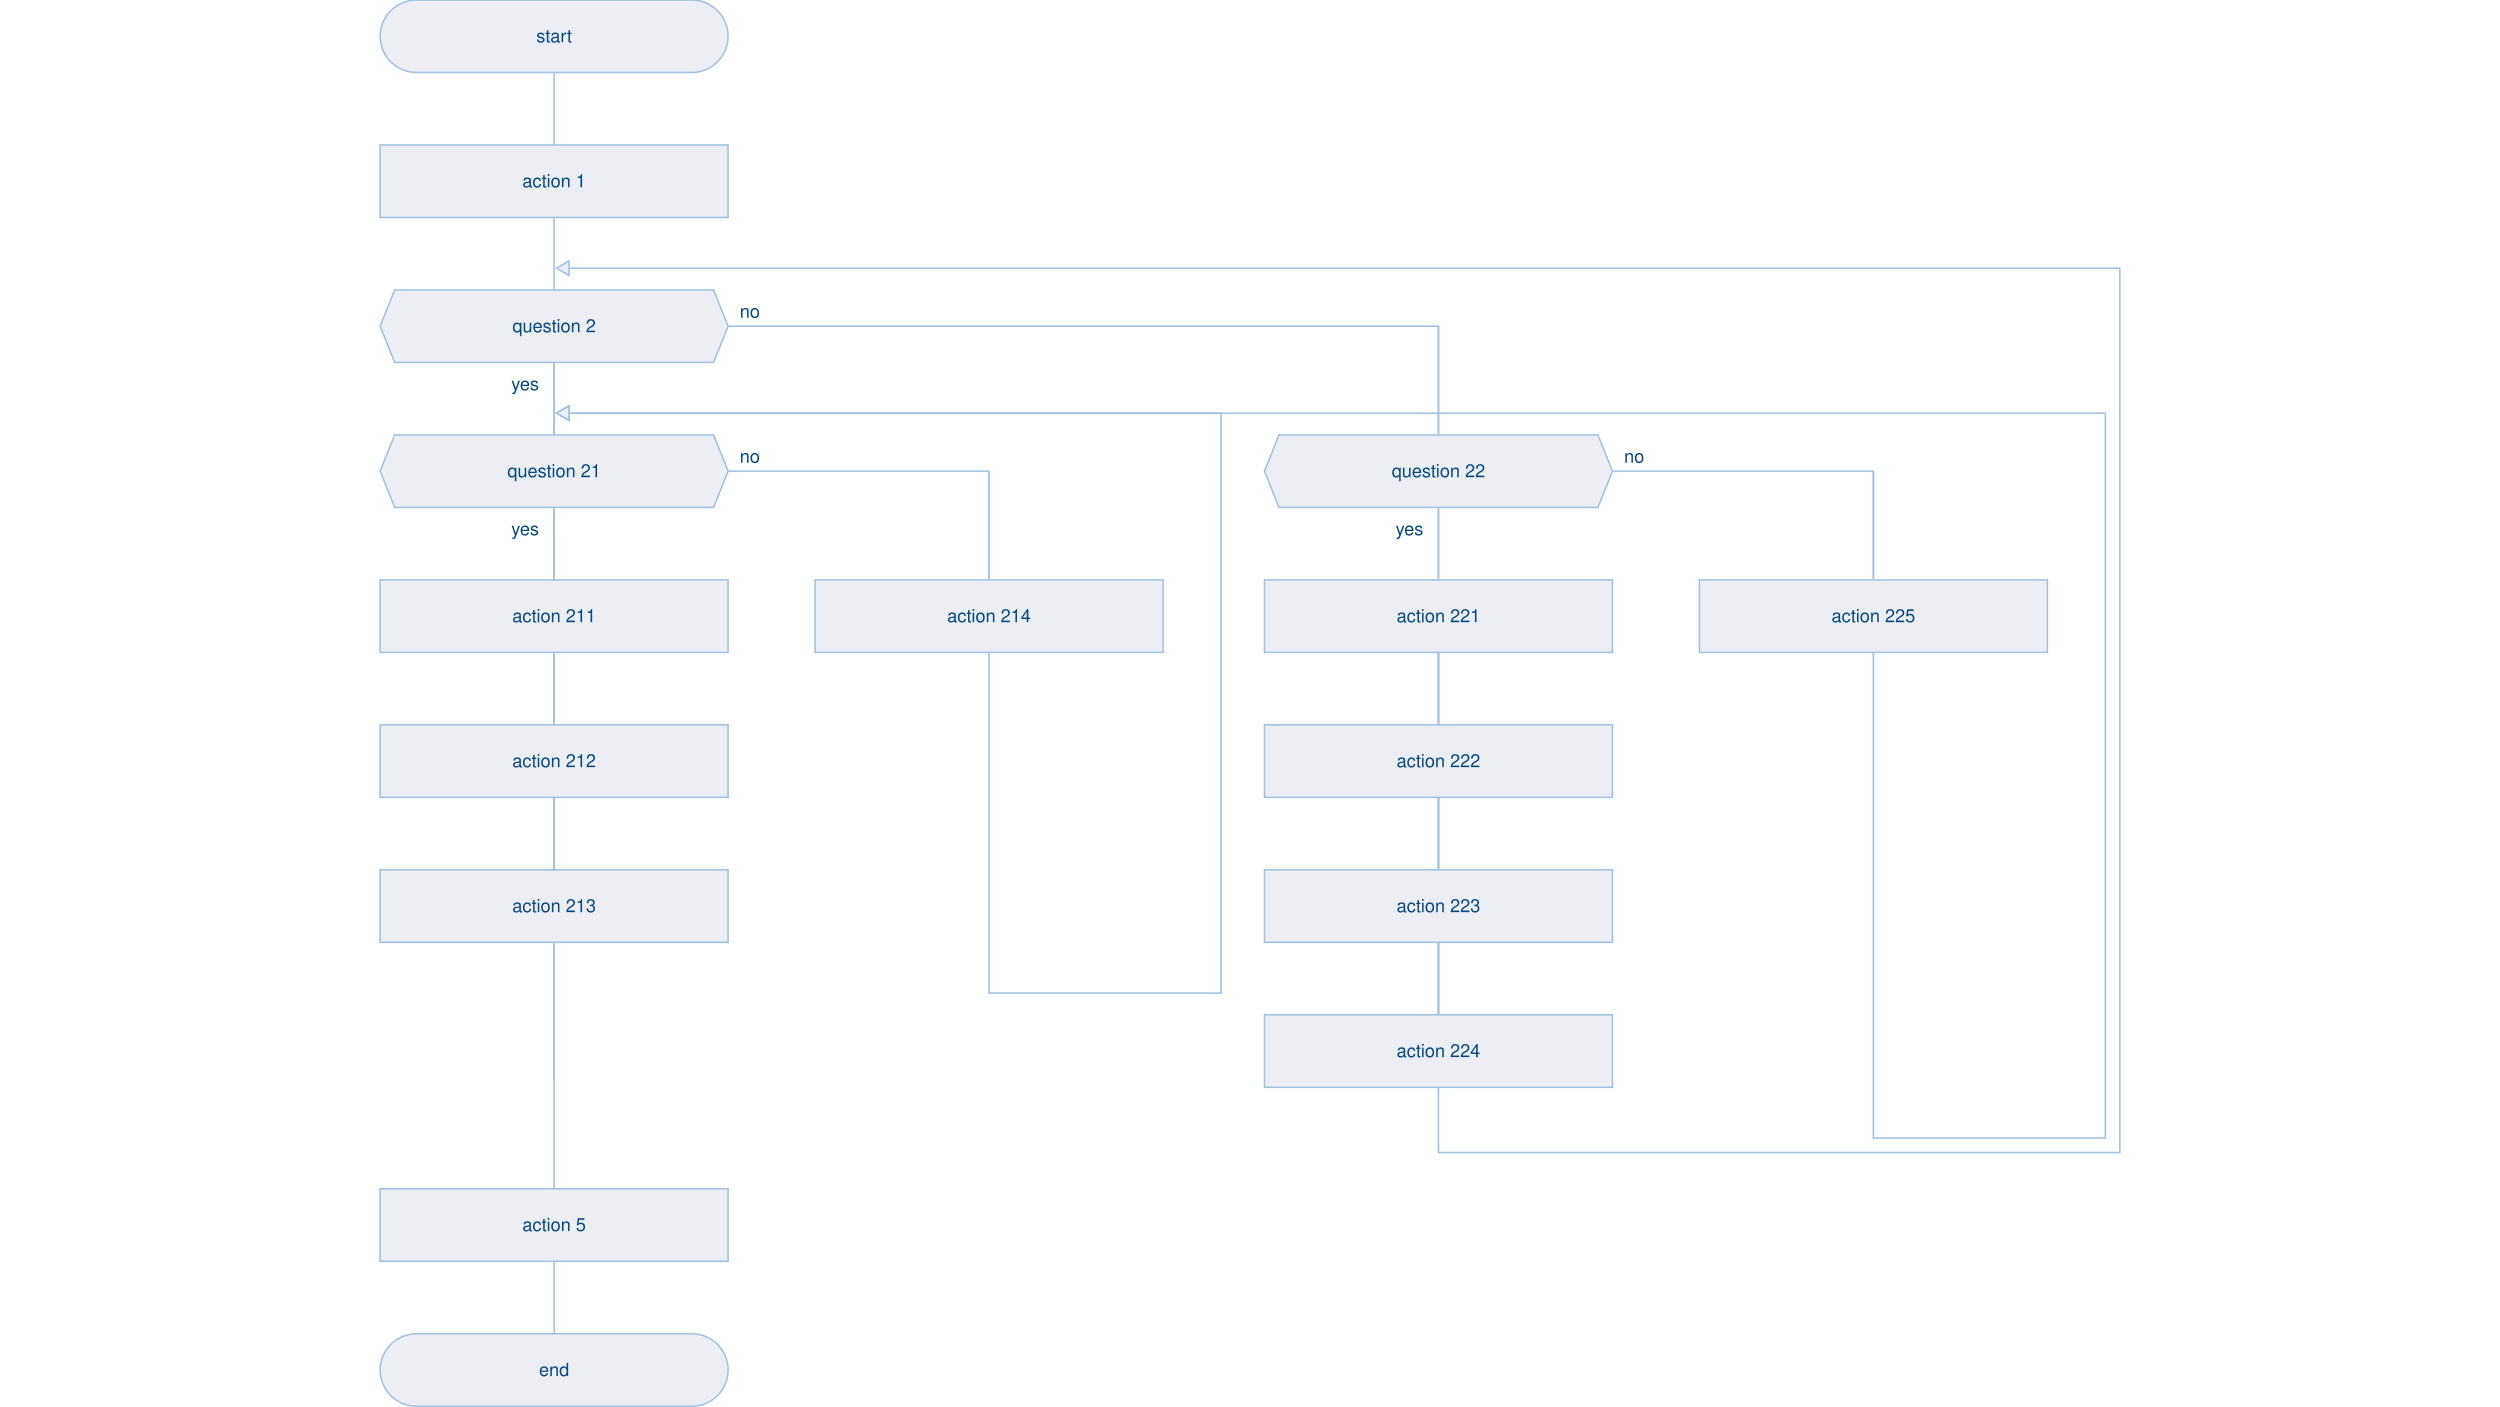
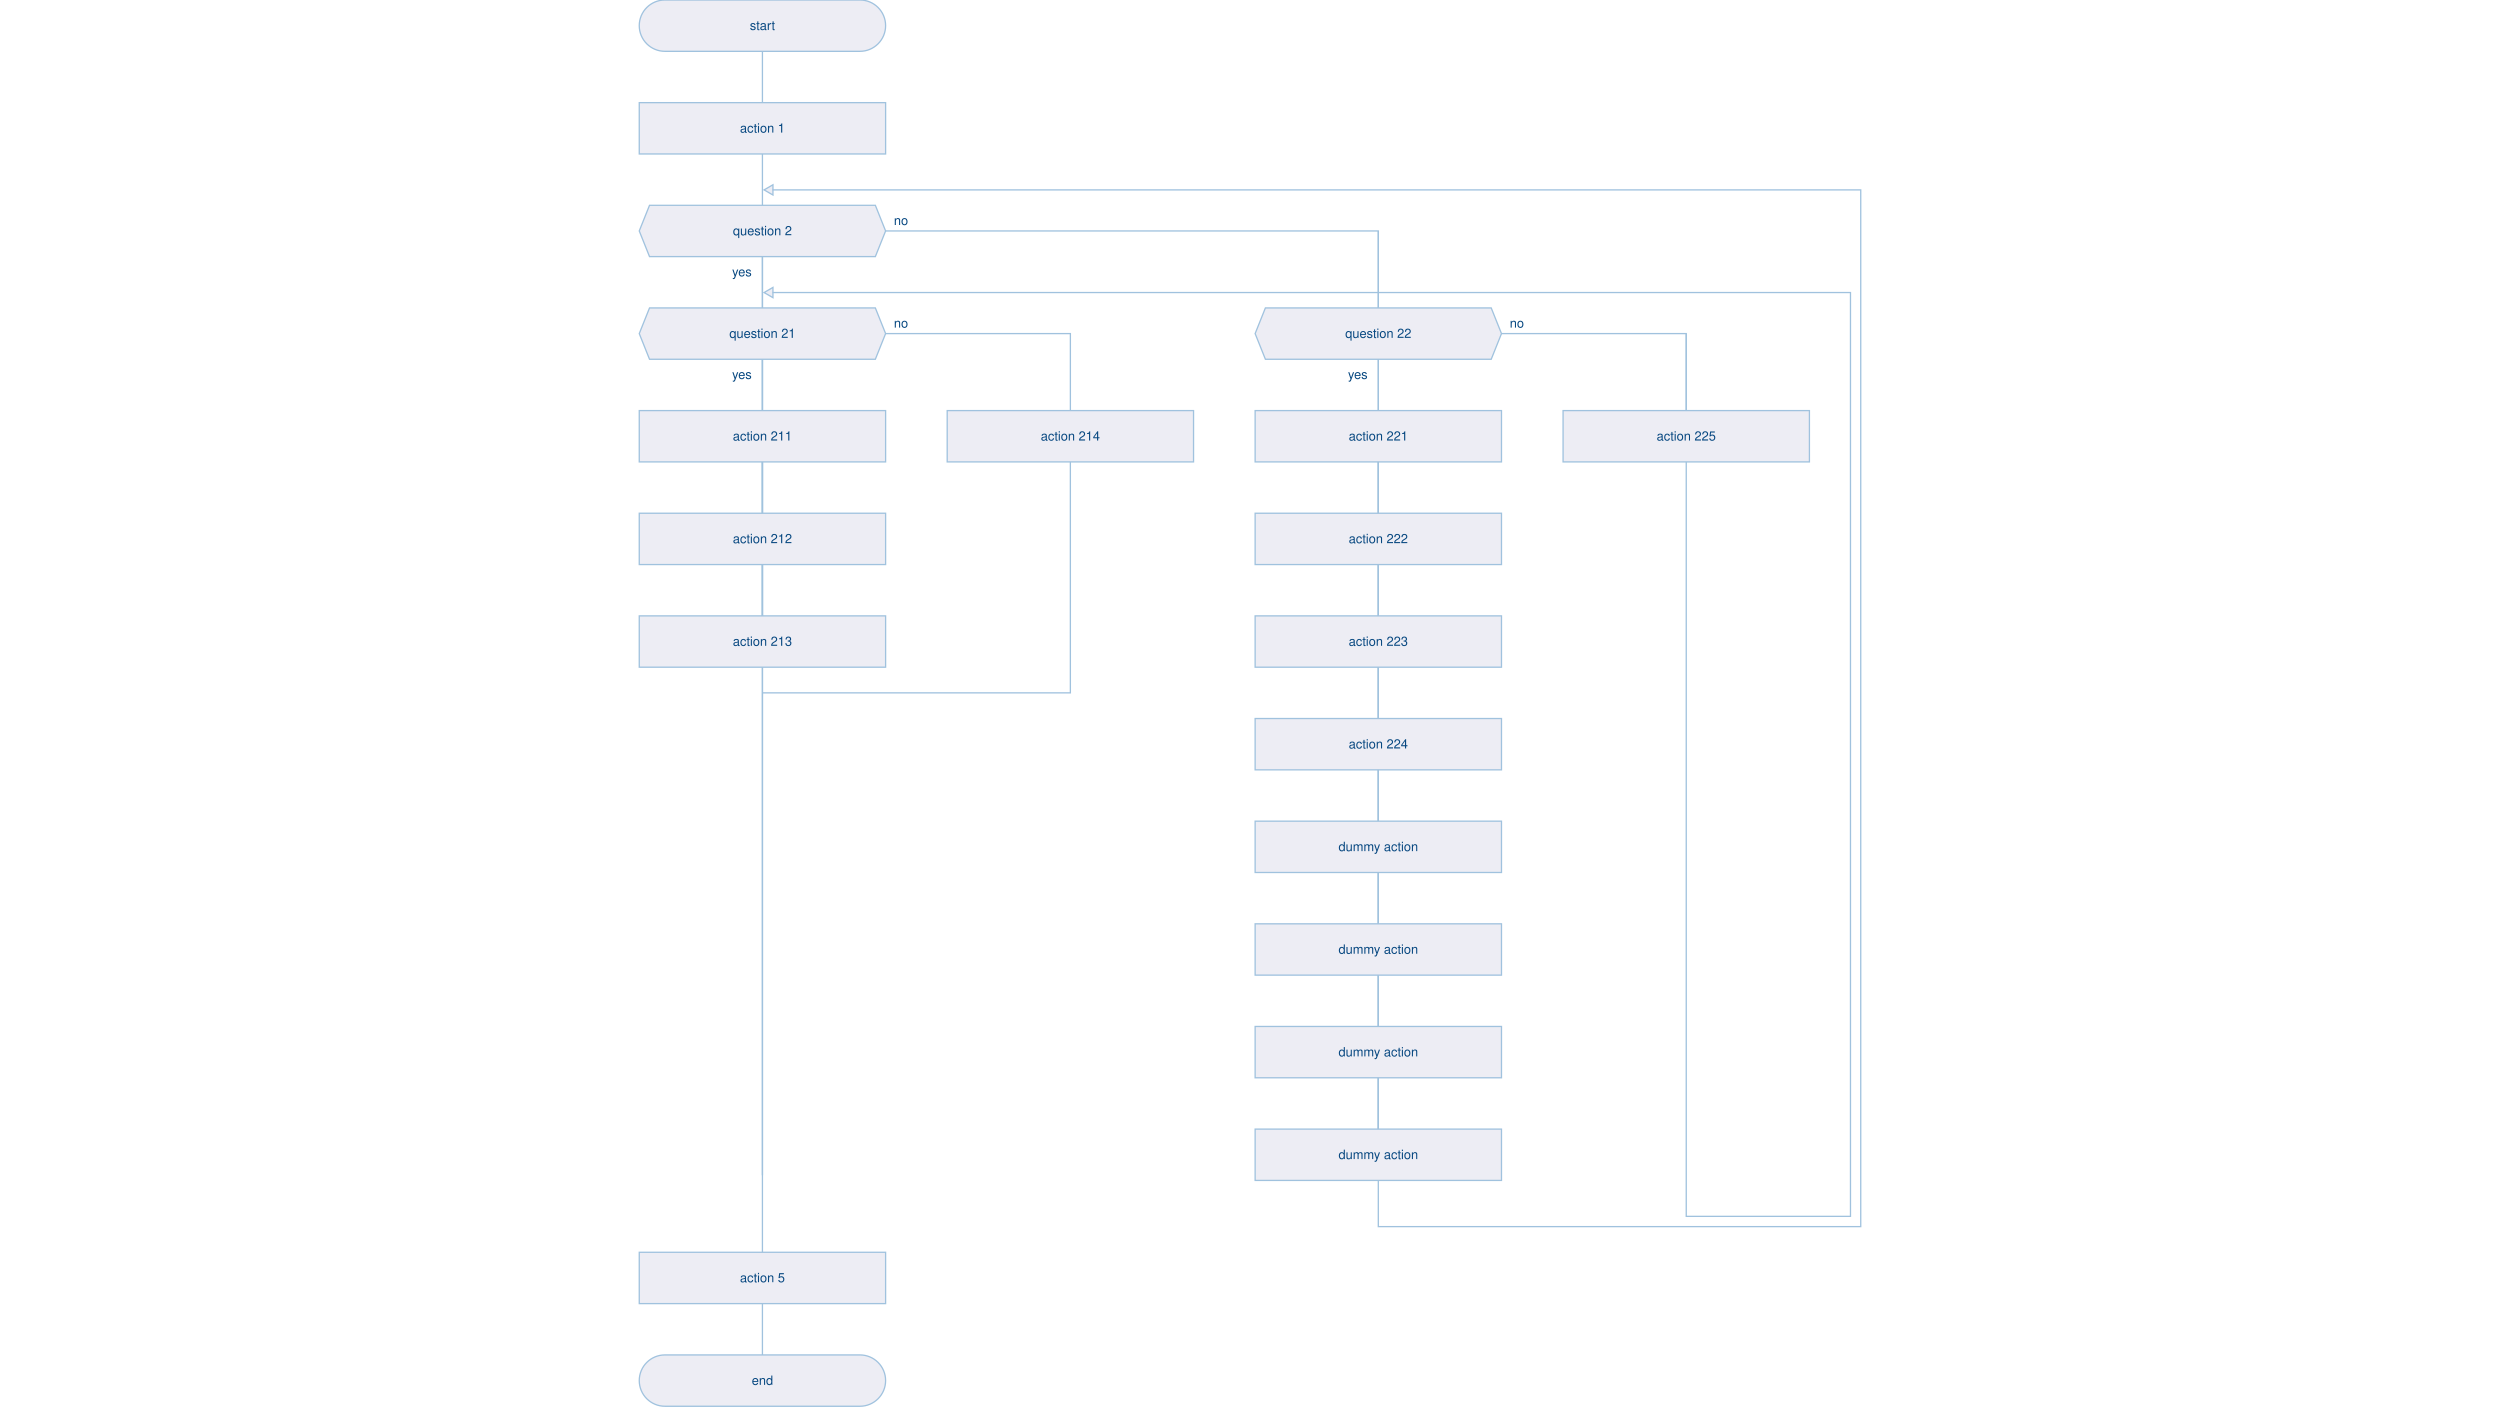
<svg xmlns="http://www.w3.org/2000/svg" font-size="1" viewBox="0.0 0.0 1920.0 1080.0" stroke="rgb(0,0,0)" width="1920" stroke-opacity="1" height="1080" version="1.1">
  <defs />
-   <g stroke-linejoin="miter" fill-opacity="1.0" fill="rgb(237,237,244)" stroke="rgb(160,194,222)" stroke-linecap="butt" stroke-miterlimit="10.0" stroke-opacity="1.0" stroke-width="1.201">
-     <path d="M 436.976,311.753 l -9.642,5.567 l 9.642,5.567 Z" />
-   </g>
-   <g stroke-linejoin="miter" fill-opacity="0.0" fill="rgb(0,0,0)" stroke="rgb(160,194,222)" stroke-linecap="butt" stroke-miterlimit="10.0" stroke-opacity="1.0" stroke-width="1.201">
-     <path d="M 759.588,361.856 v 400.825 h 178.144 v -445.361 h -501.187 " />
-   </g>
-   <g stroke-linejoin="miter" fill-opacity="1.0" fill="rgb(237,237,244)" stroke="rgb(160,194,222)" stroke-linecap="butt" stroke-miterlimit="10.0" stroke-opacity="1.0" stroke-width="1.201">
-     <path d="M 436.976,311.753 l -9.642,5.567 l 9.642,5.567 Z" />
-   </g>
-   <g stroke-linejoin="miter" fill-opacity="0.0" fill="rgb(0,0,0)" stroke="rgb(160,194,222)" stroke-linecap="butt" stroke-miterlimit="10.0" stroke-opacity="1.0" stroke-width="1.201">
-     <path d="M 1438.763,361.856 v 512.165 h 178.144 v -556.701 h -1180.362 " />
-   </g>
-   <g stroke-linejoin="miter" fill-opacity="1.0" fill="rgb(237,237,244)" stroke="rgb(160,194,222)" stroke-linecap="butt" stroke-miterlimit="10.0" stroke-opacity="1.0" stroke-width="1.201">
-     <path d="M 436.976,200.412 l -9.642,5.567 l 9.642,5.567 Z" />
-   </g>
-   <g stroke-linejoin="miter" fill-opacity="0.0" fill="rgb(0,0,0)" stroke="rgb(160,194,222)" stroke-linecap="butt" stroke-miterlimit="10.0" stroke-opacity="1.0" stroke-width="1.201">
-     <path d="M 1104.742,250.516 v 634.639 h 523.299 v -679.175 h -1191.496 " />
-   </g>
-   <g stroke-linejoin="miter" fill-opacity="0.0" fill="rgb(0,0,0)" stroke="rgb(160,194,222)" stroke-linecap="butt" stroke-miterlimit="10.0" stroke-opacity="1.0" stroke-width="1.201">
-     <path d="M 425.567,139.175 v -111.34 " />
-   </g>
-   <g stroke-linejoin="miter" fill-opacity="0.0" fill="rgb(0,0,0)" stroke="rgb(160,194,222)" stroke-linecap="butt" stroke-miterlimit="10.0" stroke-opacity="1.0" stroke-width="1.201">
-     <path d="M 425.567,250.516 v -111.34 " />
-   </g>
-   <g stroke-linejoin="miter" fill-opacity="0.0" fill="rgb(0,0,0)" stroke="rgb(160,194,222)" stroke-linecap="butt" stroke-miterlimit="10.0" stroke-opacity="1.0" stroke-width="1.201">
-     <path d="M 425.567,940.825 v -690.309 " />
-   </g>
-   <g stroke-linejoin="miter" fill-opacity="0.0" fill="rgb(0,0,0)" stroke="rgb(160,194,222)" stroke-linecap="butt" stroke-miterlimit="10.0" stroke-opacity="1.0" stroke-width="1.201">
-     <path d="M 425.567,1052.165 v -111.34 " />
-   </g>
-   <g stroke-linejoin="miter" fill-opacity="1.0" fill="rgb(237,237,244)" stroke="rgb(160,194,222)" stroke-linecap="butt" stroke-miterlimit="10.0" stroke-opacity="1.0" stroke-width="1.201">
-     <path d="M 559.175,1052.165 h 0 c 0,-15.373 -12.462,-27.835 -27.835 -27.835h -211.546 c -15.373,-0 -27.835,12.462 -27.835 27.835h 0 c -0,15.373 12.462,27.835 27.835 27.835h 211.546 c 15.373,0 27.835,-12.462 27.835 -27.835Z" />
-   </g>
-   <g stroke-linejoin="miter" fill-opacity="1.0" font-size="13.918px" fill="rgb(6,71,128)" stroke="rgb(0,0,0)" font-weight="300" font-family="helvetica" stroke-linecap="butt" stroke-miterlimit="10.0" stroke-opacity="1.0" stroke-width="4.805">
-     <text transform="matrix(1,0,0,1,425.567,1052.165)" stroke="none" dominant-baseline="middle" text-anchor="middle">end</text>
-   </g>
-   <g stroke-linejoin="miter" fill-opacity="1.0" fill="rgb(237,237,244)" stroke="rgb(160,194,222)" stroke-linecap="butt" stroke-miterlimit="10.0" stroke-opacity="1.0" stroke-width="1.201">
-     <path d="M 559.175,968.66 l -0,-55.67 h -267.216 l -0,55.67 Z" />
-   </g>
-   <g stroke-linejoin="miter" fill-opacity="1.0" font-size="13.918px" fill="rgb(6,71,128)" stroke="rgb(0,0,0)" font-weight="300" font-family="helvetica" stroke-linecap="butt" stroke-miterlimit="10.0" stroke-opacity="1.0" stroke-width="4.805">
-     <text transform="matrix(1,0,0,1,425.567,940.8247)" stroke="none" dominant-baseline="middle" text-anchor="middle">action 5</text>
-   </g>
-   <g stroke-linejoin="miter" fill-opacity="0.0" fill="rgb(0,0,0)" stroke="rgb(160,194,222)" stroke-linecap="butt" stroke-miterlimit="10.0" stroke-opacity="1.0" stroke-width="1.201">
-     <path d="M 1104.742,361.856 v -111.34 h -679.175 " />
-   </g>
-   <g stroke-linejoin="miter" fill-opacity="0.0" fill="rgb(0,0,0)" stroke="rgb(160,194,222)" stroke-linecap="butt" stroke-miterlimit="10.0" stroke-opacity="1.0" stroke-width="1.201">
-     <path d="M 425.567,829.485 v -467.629 " />
-   </g>
-   <g stroke-linejoin="miter" fill-opacity="0.0" fill="rgb(0,0,0)" stroke="rgb(160,194,222)" stroke-linecap="butt" stroke-miterlimit="10.0" stroke-opacity="1.0" stroke-width="1.201">
-     <path d="M 425.567,361.856 v -111.34 " />
-   </g>
-   <g stroke-linejoin="miter" fill-opacity="0.0" fill="rgb(0,0,0)" stroke="rgb(160,194,222)" stroke-linecap="butt" stroke-miterlimit="10.0" stroke-opacity="1.0" stroke-width="1.201">
-     <path d="M 1438.763,473.196 v -111.34 h -334.021 " />
-   </g>
-   <g stroke-linejoin="miter" fill-opacity="0.0" fill="rgb(0,0,0)" stroke="rgb(160,194,222)" stroke-linecap="butt" stroke-miterlimit="10.0" stroke-opacity="1.0" stroke-width="1.201">
-     <path d="M 1104.742,818.351 v -345.155 " />
-   </g>
-   <g stroke-linejoin="miter" fill-opacity="0.0" fill="rgb(0,0,0)" stroke="rgb(160,194,222)" stroke-linecap="butt" stroke-miterlimit="10.0" stroke-opacity="1.0" stroke-width="1.201">
-     <path d="M 1104.742,473.196 v -111.34 " />
-   </g>
-   <g stroke-linejoin="miter" fill-opacity="1.0" fill="rgb(237,237,244)" stroke="rgb(160,194,222)" stroke-linecap="butt" stroke-miterlimit="10.0" stroke-opacity="1.0" stroke-width="1.201">
-     <path d="M 1572.371,501.031 l -0,-55.67 h -267.216 l -0,55.67 Z" />
-   </g>
-   <g stroke-linejoin="miter" fill-opacity="1.0" font-size="13.918px" fill="rgb(6,71,128)" stroke="rgb(0,0,0)" font-weight="300" font-family="helvetica" stroke-linecap="butt" stroke-miterlimit="10.0" stroke-opacity="1.0" stroke-width="4.805">
-     <text transform="matrix(1,0,0,1,1438.763,473.1959)" stroke="none" dominant-baseline="middle" text-anchor="middle">action 225</text>
-   </g>
-   <g stroke-linejoin="miter" fill-opacity="0.0" fill="rgb(0,0,0)" stroke="rgb(160,194,222)" stroke-linecap="butt" stroke-miterlimit="10.0" stroke-opacity="1.0" stroke-width="1.201">
-     <path d="M 1104.742,584.536 v -111.34 " />
-   </g>
-   <g stroke-linejoin="miter" fill-opacity="0.0" fill="rgb(0,0,0)" stroke="rgb(160,194,222)" stroke-linecap="butt" stroke-miterlimit="10.0" stroke-opacity="1.0" stroke-width="1.201">
-     <path d="M 1104.742,695.876 v -111.34 " />
-   </g>
-   <g stroke-linejoin="miter" fill-opacity="0.0" fill="rgb(0,0,0)" stroke="rgb(160,194,222)" stroke-linecap="butt" stroke-miterlimit="10.0" stroke-opacity="1.0" stroke-width="1.201">
-     <path d="M 1104.742,807.216 v -111.34 " />
-   </g>
-   <g stroke-linejoin="miter" fill-opacity="1.0" fill="rgb(237,237,244)" stroke="rgb(160,194,222)" stroke-linecap="butt" stroke-miterlimit="10.0" stroke-opacity="1.0" stroke-width="1.201">
-     <path d="M 1238.351,835.052 l -0,-55.67 h -267.216 l -0,55.67 Z" />
-   </g>
-   <g stroke-linejoin="miter" fill-opacity="1.0" font-size="13.918px" fill="rgb(6,71,128)" stroke="rgb(0,0,0)" font-weight="300" font-family="helvetica" stroke-linecap="butt" stroke-miterlimit="10.0" stroke-opacity="1.0" stroke-width="4.805">
-     <text transform="matrix(1,0,0,1,1104.742,807.2165)" stroke="none" dominant-baseline="middle" text-anchor="middle">action 224</text>
-   </g>
-   <g stroke-linejoin="miter" fill-opacity="1.0" fill="rgb(237,237,244)" stroke="rgb(160,194,222)" stroke-linecap="butt" stroke-miterlimit="10.0" stroke-opacity="1.0" stroke-width="1.201">
-     <path d="M 1238.351,723.711 l -0,-55.67 h -267.216 l -0,55.67 Z" />
-   </g>
-   <g stroke-linejoin="miter" fill-opacity="1.0" font-size="13.918px" fill="rgb(6,71,128)" stroke="rgb(0,0,0)" font-weight="300" font-family="helvetica" stroke-linecap="butt" stroke-miterlimit="10.0" stroke-opacity="1.0" stroke-width="4.805">
-     <text transform="matrix(1,0,0,1,1104.742,695.8763)" stroke="none" dominant-baseline="middle" text-anchor="middle">action 223</text>
-   </g>
-   <g stroke-linejoin="miter" fill-opacity="1.0" fill="rgb(237,237,244)" stroke="rgb(160,194,222)" stroke-linecap="butt" stroke-miterlimit="10.0" stroke-opacity="1.0" stroke-width="1.201">
-     <path d="M 1238.351,612.371 l -0,-55.67 h -267.216 l -0,55.67 Z" />
-   </g>
-   <g stroke-linejoin="miter" fill-opacity="1.0" font-size="13.918px" fill="rgb(6,71,128)" stroke="rgb(0,0,0)" font-weight="300" font-family="helvetica" stroke-linecap="butt" stroke-miterlimit="10.0" stroke-opacity="1.0" stroke-width="4.805">
-     <text transform="matrix(1,0,0,1,1104.742,584.5361)" stroke="none" dominant-baseline="middle" text-anchor="middle">action 222</text>
-   </g>
-   <g stroke-linejoin="miter" fill-opacity="1.0" fill="rgb(237,237,244)" stroke="rgb(160,194,222)" stroke-linecap="butt" stroke-miterlimit="10.0" stroke-opacity="1.0" stroke-width="1.201">
-     <path d="M 1238.351,501.031 l -0,-55.67 h -267.216 l -0,55.67 Z" />
-   </g>
-   <g stroke-linejoin="miter" fill-opacity="1.0" font-size="13.918px" fill="rgb(6,71,128)" stroke="rgb(0,0,0)" font-weight="300" font-family="helvetica" stroke-linecap="butt" stroke-miterlimit="10.0" stroke-opacity="1.0" stroke-width="4.805">
-     <text transform="matrix(1,0,0,1,1104.742,473.1959)" stroke="none" dominant-baseline="middle" text-anchor="middle">action 221</text>
-   </g>
-   <g stroke-linejoin="miter" fill-opacity="1.0" font-size="13.918px" fill="rgb(6,71,128)" stroke="rgb(0,0,0)" font-weight="300" font-family="helvetica" stroke-linecap="butt" stroke-miterlimit="10.0" stroke-opacity="1.0" stroke-width="4.805">
-     <text transform="matrix(1,0,0,1,1255.052,350.7216)" stroke="none" dominant-baseline="middle" text-anchor="middle">no</text>
-   </g>
-   <g stroke-linejoin="miter" fill-opacity="1.0" font-size="13.918px" fill="rgb(6,71,128)" stroke="rgb(0,0,0)" font-weight="300" font-family="helvetica" stroke-linecap="butt" stroke-miterlimit="10.0" stroke-opacity="1.0" stroke-width="4.805">
-     <text transform="matrix(1,0,0,1,1082.474,406.3918)" stroke="none" dominant-baseline="middle" text-anchor="middle">yes</text>
-   </g>
-   <g stroke-linejoin="miter" fill-opacity="1.0" fill="rgb(237,237,244)" stroke="rgb(160,194,222)" stroke-linecap="butt" stroke-miterlimit="10.0" stroke-opacity="1.0" stroke-width="1.201">
-     <path d="M 982.268,389.691 l -11.134,-27.835 l 11.134,-27.835 h 244.948 l 11.134,27.835 l -11.134,27.835 h -244.948 Z" />
-   </g>
-   <g stroke-linejoin="miter" fill-opacity="1.0" font-size="13.918px" fill="rgb(6,71,128)" stroke="rgb(0,0,0)" font-weight="300" font-family="helvetica" stroke-linecap="butt" stroke-miterlimit="10.0" stroke-opacity="1.0" stroke-width="4.805">
-     <text transform="matrix(1,0,0,1,1104.742,361.8557)" stroke="none" dominant-baseline="middle" text-anchor="middle">question 22</text>
-   </g>
-   <g stroke-linejoin="miter" fill-opacity="0.0" fill="rgb(0,0,0)" stroke="rgb(160,194,222)" stroke-linecap="butt" stroke-miterlimit="10.0" stroke-opacity="1.0" stroke-width="1.201">
-     <path d="M 759.588,473.196 v -111.34 h -334.021 " />
-   </g>
-   <g stroke-linejoin="miter" fill-opacity="0.0" fill="rgb(0,0,0)" stroke="rgb(160,194,222)" stroke-linecap="butt" stroke-miterlimit="10.0" stroke-opacity="1.0" stroke-width="1.201">
-     <path d="M 425.567,707.01 v -233.814 " />
-   </g>
-   <g stroke-linejoin="miter" fill-opacity="0.0" fill="rgb(0,0,0)" stroke="rgb(160,194,222)" stroke-linecap="butt" stroke-miterlimit="10.0" stroke-opacity="1.0" stroke-width="1.201">
-     <path d="M 425.567,473.196 v -111.34 " />
-   </g>
-   <g stroke-linejoin="miter" fill-opacity="1.0" fill="rgb(237,237,244)" stroke="rgb(160,194,222)" stroke-linecap="butt" stroke-miterlimit="10.0" stroke-opacity="1.0" stroke-width="1.201">
-     <path d="M 893.196,501.031 l -0,-55.67 h -267.216 l -0,55.67 Z" />
-   </g>
-   <g stroke-linejoin="miter" fill-opacity="1.0" font-size="13.918px" fill="rgb(6,71,128)" stroke="rgb(0,0,0)" font-weight="300" font-family="helvetica" stroke-linecap="butt" stroke-miterlimit="10.0" stroke-opacity="1.0" stroke-width="4.805">
-     <text transform="matrix(1,0,0,1,759.5876,473.1959)" stroke="none" dominant-baseline="middle" text-anchor="middle">action 214</text>
-   </g>
-   <g stroke-linejoin="miter" fill-opacity="0.0" fill="rgb(0,0,0)" stroke="rgb(160,194,222)" stroke-linecap="butt" stroke-miterlimit="10.0" stroke-opacity="1.0" stroke-width="1.201">
-     <path d="M 425.567,584.536 v -111.34 " />
-   </g>
-   <g stroke-linejoin="miter" fill-opacity="0.0" fill="rgb(0,0,0)" stroke="rgb(160,194,222)" stroke-linecap="butt" stroke-miterlimit="10.0" stroke-opacity="1.0" stroke-width="1.201">
-     <path d="M 425.567,695.876 v -111.34 " />
-   </g>
-   <g stroke-linejoin="miter" fill-opacity="1.0" fill="rgb(237,237,244)" stroke="rgb(160,194,222)" stroke-linecap="butt" stroke-miterlimit="10.0" stroke-opacity="1.0" stroke-width="1.201">
-     <path d="M 559.175,723.711 l -0,-55.67 h -267.216 l -0,55.67 Z" />
-   </g>
-   <g stroke-linejoin="miter" fill-opacity="1.0" font-size="13.918px" fill="rgb(6,71,128)" stroke="rgb(0,0,0)" font-weight="300" font-family="helvetica" stroke-linecap="butt" stroke-miterlimit="10.0" stroke-opacity="1.0" stroke-width="4.805">
-     <text transform="matrix(1,0,0,1,425.567,695.8763)" stroke="none" dominant-baseline="middle" text-anchor="middle">action 213</text>
-   </g>
-   <g stroke-linejoin="miter" fill-opacity="1.0" fill="rgb(237,237,244)" stroke="rgb(160,194,222)" stroke-linecap="butt" stroke-miterlimit="10.0" stroke-opacity="1.0" stroke-width="1.201">
-     <path d="M 559.175,612.371 l -0,-55.67 h -267.216 l -0,55.67 Z" />
-   </g>
-   <g stroke-linejoin="miter" fill-opacity="1.0" font-size="13.918px" fill="rgb(6,71,128)" stroke="rgb(0,0,0)" font-weight="300" font-family="helvetica" stroke-linecap="butt" stroke-miterlimit="10.0" stroke-opacity="1.0" stroke-width="4.805">
-     <text transform="matrix(1,0,0,1,425.567,584.5361)" stroke="none" dominant-baseline="middle" text-anchor="middle">action 212</text>
-   </g>
-   <g stroke-linejoin="miter" fill-opacity="1.0" fill="rgb(237,237,244)" stroke="rgb(160,194,222)" stroke-linecap="butt" stroke-miterlimit="10.0" stroke-opacity="1.0" stroke-width="1.201">
-     <path d="M 559.175,501.031 l -0,-55.67 h -267.216 l -0,55.67 Z" />
-   </g>
-   <g stroke-linejoin="miter" fill-opacity="1.0" font-size="13.918px" fill="rgb(6,71,128)" stroke="rgb(0,0,0)" font-weight="300" font-family="helvetica" stroke-linecap="butt" stroke-miterlimit="10.0" stroke-opacity="1.0" stroke-width="4.805">
-     <text transform="matrix(1,0,0,1,425.567,473.1959)" stroke="none" dominant-baseline="middle" text-anchor="middle">action 211</text>
-   </g>
-   <g stroke-linejoin="miter" fill-opacity="1.0" font-size="13.918px" fill="rgb(6,71,128)" stroke="rgb(0,0,0)" font-weight="300" font-family="helvetica" stroke-linecap="butt" stroke-miterlimit="10.0" stroke-opacity="1.0" stroke-width="4.805">
-     <text transform="matrix(1,0,0,1,575.8763,350.7216)" stroke="none" dominant-baseline="middle" text-anchor="middle">no</text>
-   </g>
-   <g stroke-linejoin="miter" fill-opacity="1.0" font-size="13.918px" fill="rgb(6,71,128)" stroke="rgb(0,0,0)" font-weight="300" font-family="helvetica" stroke-linecap="butt" stroke-miterlimit="10.0" stroke-opacity="1.0" stroke-width="4.805">
-     <text transform="matrix(1,0,0,1,403.299,406.3918)" stroke="none" dominant-baseline="middle" text-anchor="middle">yes</text>
-   </g>
-   <g stroke-linejoin="miter" fill-opacity="1.0" fill="rgb(237,237,244)" stroke="rgb(160,194,222)" stroke-linecap="butt" stroke-miterlimit="10.0" stroke-opacity="1.0" stroke-width="1.201">
-     <path d="M 303.093,389.691 l -11.134,-27.835 l 11.134,-27.835 h 244.948 l 11.134,27.835 l -11.134,27.835 h -244.948 Z" />
-   </g>
-   <g stroke-linejoin="miter" fill-opacity="1.0" font-size="13.918px" fill="rgb(6,71,128)" stroke="rgb(0,0,0)" font-weight="300" font-family="helvetica" stroke-linecap="butt" stroke-miterlimit="10.0" stroke-opacity="1.0" stroke-width="4.805">
-     <text transform="matrix(1,0,0,1,425.567,361.8557)" stroke="none" dominant-baseline="middle" text-anchor="middle">question 21</text>
-   </g>
-   <g stroke-linejoin="miter" fill-opacity="1.0" font-size="13.918px" fill="rgb(6,71,128)" stroke="rgb(0,0,0)" font-weight="300" font-family="helvetica" stroke-linecap="butt" stroke-miterlimit="10.0" stroke-opacity="1.0" stroke-width="4.805">
-     <text transform="matrix(1,0,0,1,575.8763,239.3814)" stroke="none" dominant-baseline="middle" text-anchor="middle">no</text>
-   </g>
-   <g stroke-linejoin="miter" fill-opacity="1.0" font-size="13.918px" fill="rgb(6,71,128)" stroke="rgb(0,0,0)" font-weight="300" font-family="helvetica" stroke-linecap="butt" stroke-miterlimit="10.0" stroke-opacity="1.0" stroke-width="4.805">
-     <text transform="matrix(1,0,0,1,403.299,295.0515)" stroke="none" dominant-baseline="middle" text-anchor="middle">yes</text>
-   </g>
-   <g stroke-linejoin="miter" fill-opacity="1.0" fill="rgb(237,237,244)" stroke="rgb(160,194,222)" stroke-linecap="butt" stroke-miterlimit="10.0" stroke-opacity="1.0" stroke-width="1.201">
-     <path d="M 303.093,278.351 l -11.134,-27.835 l 11.134,-27.835 h 244.948 l 11.134,27.835 l -11.134,27.835 h -244.948 Z" />
-   </g>
-   <g stroke-linejoin="miter" fill-opacity="1.0" font-size="13.918px" fill="rgb(6,71,128)" stroke="rgb(0,0,0)" font-weight="300" font-family="helvetica" stroke-linecap="butt" stroke-miterlimit="10.0" stroke-opacity="1.0" stroke-width="4.805">
-     <text transform="matrix(1,0,0,1,425.567,250.5155)" stroke="none" dominant-baseline="middle" text-anchor="middle">question 2</text>
-   </g>
-   <g stroke-linejoin="miter" fill-opacity="1.0" fill="rgb(237,237,244)" stroke="rgb(160,194,222)" stroke-linecap="butt" stroke-miterlimit="10.0" stroke-opacity="1.0" stroke-width="1.201">
-     <path d="M 559.175,167.01 l -0,-55.67 h -267.216 l -0,55.67 Z" />
-   </g>
-   <g stroke-linejoin="miter" fill-opacity="1.0" font-size="13.918px" fill="rgb(6,71,128)" stroke="rgb(0,0,0)" font-weight="300" font-family="helvetica" stroke-linecap="butt" stroke-miterlimit="10.0" stroke-opacity="1.0" stroke-width="4.805">
-     <text transform="matrix(1,0,0,1,425.567,139.1753)" stroke="none" dominant-baseline="middle" text-anchor="middle">action 1</text>
-   </g>
-   <g stroke-linejoin="miter" fill-opacity="1.0" fill="rgb(237,237,244)" stroke="rgb(160,194,222)" stroke-linecap="butt" stroke-miterlimit="10.0" stroke-opacity="1.0" stroke-width="1.201">
-     <path d="M 559.175,27.835 h 0 c 0,-15.373 -12.462,-27.835 -27.835 -27.835h -211.546 c -15.373,-0 -27.835,12.462 -27.835 27.835h 0 c -0,15.373 12.462,27.835 27.835 27.835h 211.546 c 15.373,0 27.835,-12.462 27.835 -27.835Z" />
-   </g>
-   <g stroke-linejoin="miter" fill-opacity="1.0" font-size="13.918px" fill="rgb(6,71,128)" stroke="rgb(0,0,0)" font-weight="300" font-family="helvetica" stroke-linecap="butt" stroke-miterlimit="10.0" stroke-opacity="1.0" stroke-width="4.805">
-     <text transform="matrix(1,0,0,1,425.567,27.8351)" stroke="none" dominant-baseline="middle" text-anchor="middle">start</text>
+   <g stroke-linejoin="miter" fill-opacity="1.0" fill="rgb(237,237,244)" stroke="rgb(160,194,222)" stroke-linecap="butt" stroke-miterlimit="10.0" stroke-opacity="1.0" stroke-width="1.007">
+     <path d="M 593.625,220.73 l -6.827,3.942 l 6.827,3.942 Z" />
+   </g>
+   <g stroke-linejoin="miter" fill-opacity="0.0" fill="rgb(0,0,0)" stroke="rgb(160,194,222)" stroke-linecap="butt" stroke-miterlimit="10.0" stroke-opacity="1.0" stroke-width="1.007">
+     <path d="M 1295.036,256.204 v 677.956 h 126.131 v -709.489 h -827.847 " />
+   </g>
+   <g stroke-linejoin="miter" fill-opacity="1.0" fill="rgb(237,237,244)" stroke="rgb(160,194,222)" stroke-linecap="butt" stroke-miterlimit="10.0" stroke-opacity="1.0" stroke-width="1.007">
+     <path d="M 593.625,141.898 l -6.827,3.942 l 6.827,3.942 Z" />
+   </g>
+   <g stroke-linejoin="miter" fill-opacity="0.0" fill="rgb(0,0,0)" stroke="rgb(160,194,222)" stroke-linecap="butt" stroke-miterlimit="10.0" stroke-opacity="1.0" stroke-width="1.007">
+     <path d="M 1058.54,177.372 v 764.672 h 370.511 v -796.204 h -835.731 " />
+   </g>
+   <g stroke-linejoin="miter" fill-opacity="0.0" fill="rgb(0,0,0)" stroke="rgb(160,194,222)" stroke-linecap="butt" stroke-miterlimit="10.0" stroke-opacity="1.0" stroke-width="1.007">
+     <path d="M 585.547,98.54 v -78.832 " />
+   </g>
+   <g stroke-linejoin="miter" fill-opacity="0.0" fill="rgb(0,0,0)" stroke="rgb(160,194,222)" stroke-linecap="butt" stroke-miterlimit="10.0" stroke-opacity="1.0" stroke-width="1.007">
+     <path d="M 585.547,177.372 v -78.832 " />
+   </g>
+   <g stroke-linejoin="miter" fill-opacity="0.0" fill="rgb(0,0,0)" stroke="rgb(160,194,222)" stroke-linecap="butt" stroke-miterlimit="10.0" stroke-opacity="1.0" stroke-width="1.007">
+     <path d="M 585.547,981.46 v -804.088 " />
+   </g>
+   <g stroke-linejoin="miter" fill-opacity="0.0" fill="rgb(0,0,0)" stroke="rgb(160,194,222)" stroke-linecap="butt" stroke-miterlimit="10.0" stroke-opacity="1.0" stroke-width="1.007">
+     <path d="M 585.547,1060.292 v -78.832 " />
+   </g>
+   <g stroke-linejoin="miter" fill-opacity="1.0" fill="rgb(237,237,244)" stroke="rgb(160,194,222)" stroke-linecap="butt" stroke-miterlimit="10.0" stroke-opacity="1.0" stroke-width="1.007">
+     <path d="M 680.146,1060.292 h 0 c 0,-10.884 -8.824,-19.708 -19.708 -19.708h -149.781 c -10.884,-0 -19.708,8.824 -19.708 19.708h 0 c -0,10.884 8.824,19.708 19.708 19.708h 149.781 c 10.884,0 19.708,-8.824 19.708 -19.708Z" />
+   </g>
+   <g stroke-linejoin="miter" fill-opacity="1.0" font-size="9.854px" fill="rgb(6,71,128)" stroke="rgb(0,0,0)" font-weight="300" font-family="helvetica" stroke-linecap="butt" stroke-miterlimit="10.0" stroke-opacity="1.0" stroke-width="4.026">
+     <text transform="matrix(1,0,0,1,585.5474,1060.292)" stroke="none" dominant-baseline="middle" text-anchor="middle">end</text>
+   </g>
+   <g stroke-linejoin="miter" fill-opacity="1.0" fill="rgb(237,237,244)" stroke="rgb(160,194,222)" stroke-linecap="butt" stroke-miterlimit="10.0" stroke-opacity="1.0" stroke-width="1.007">
+     <path d="M 680.146,1001.168 l -0,-39.416 h -189.197 l -0,39.416 Z" />
+   </g>
+   <g stroke-linejoin="miter" fill-opacity="1.0" font-size="9.854px" fill="rgb(6,71,128)" stroke="rgb(0,0,0)" font-weight="300" font-family="helvetica" stroke-linecap="butt" stroke-miterlimit="10.0" stroke-opacity="1.0" stroke-width="4.026">
+     <text transform="matrix(1,0,0,1,585.5474,981.4599)" stroke="none" dominant-baseline="middle" text-anchor="middle">action 5</text>
+   </g>
+   <g stroke-linejoin="miter" fill-opacity="0.0" fill="rgb(0,0,0)" stroke="rgb(160,194,222)" stroke-linecap="butt" stroke-miterlimit="10.0" stroke-opacity="1.0" stroke-width="1.007">
+     <path d="M 1058.54,256.204 v -78.832 h -472.993 " />
+   </g>
+   <g stroke-linejoin="miter" fill-opacity="0.0" fill="rgb(0,0,0)" stroke="rgb(160,194,222)" stroke-linecap="butt" stroke-miterlimit="10.0" stroke-opacity="1.0" stroke-width="1.007">
+     <path d="M 585.547,902.628 v -646.423 " />
+   </g>
+   <g stroke-linejoin="miter" fill-opacity="0.0" fill="rgb(0,0,0)" stroke="rgb(160,194,222)" stroke-linecap="butt" stroke-miterlimit="10.0" stroke-opacity="1.0" stroke-width="1.007">
+     <path d="M 585.547,256.204 v -78.832 " />
+   </g>
+   <g stroke-linejoin="miter" fill-opacity="0.0" fill="rgb(0,0,0)" stroke="rgb(160,194,222)" stroke-linecap="butt" stroke-miterlimit="10.0" stroke-opacity="1.0" stroke-width="1.007">
+     <path d="M 1295.036,335.036 v -78.832 h -236.496 " />
+   </g>
+   <g stroke-linejoin="miter" fill-opacity="0.0" fill="rgb(0,0,0)" stroke="rgb(160,194,222)" stroke-linecap="butt" stroke-miterlimit="10.0" stroke-opacity="1.0" stroke-width="1.007">
+     <path d="M 1058.54,894.745 v -559.708 " />
+   </g>
+   <g stroke-linejoin="miter" fill-opacity="0.0" fill="rgb(0,0,0)" stroke="rgb(160,194,222)" stroke-linecap="butt" stroke-miterlimit="10.0" stroke-opacity="1.0" stroke-width="1.007">
+     <path d="M 1058.54,335.036 v -78.832 " />
+   </g>
+   <g stroke-linejoin="miter" fill-opacity="1.0" fill="rgb(237,237,244)" stroke="rgb(160,194,222)" stroke-linecap="butt" stroke-miterlimit="10.0" stroke-opacity="1.0" stroke-width="1.007">
+     <path d="M 1389.635,354.745 l -0,-39.416 h -189.197 l -0,39.416 Z" />
+   </g>
+   <g stroke-linejoin="miter" fill-opacity="1.0" font-size="9.854px" fill="rgb(6,71,128)" stroke="rgb(0,0,0)" font-weight="300" font-family="helvetica" stroke-linecap="butt" stroke-miterlimit="10.0" stroke-opacity="1.0" stroke-width="4.026">
+     <text transform="matrix(1,0,0,1,1295.036,335.0365)" stroke="none" dominant-baseline="middle" text-anchor="middle">action 225</text>
+   </g>
+   <g stroke-linejoin="miter" fill-opacity="0.0" fill="rgb(0,0,0)" stroke="rgb(160,194,222)" stroke-linecap="butt" stroke-miterlimit="10.0" stroke-opacity="1.0" stroke-width="1.007">
+     <path d="M 1058.54,413.869 v -78.832 " />
+   </g>
+   <g stroke-linejoin="miter" fill-opacity="0.0" fill="rgb(0,0,0)" stroke="rgb(160,194,222)" stroke-linecap="butt" stroke-miterlimit="10.0" stroke-opacity="1.0" stroke-width="1.007">
+     <path d="M 1058.54,492.701 v -78.832 " />
+   </g>
+   <g stroke-linejoin="miter" fill-opacity="0.0" fill="rgb(0,0,0)" stroke="rgb(160,194,222)" stroke-linecap="butt" stroke-miterlimit="10.0" stroke-opacity="1.0" stroke-width="1.007">
+     <path d="M 1058.54,571.533 v -78.832 " />
+   </g>
+   <g stroke-linejoin="miter" fill-opacity="0.0" fill="rgb(0,0,0)" stroke="rgb(160,194,222)" stroke-linecap="butt" stroke-miterlimit="10.0" stroke-opacity="1.0" stroke-width="1.007">
+     <path d="M 1058.54,650.365 v -78.832 " />
+   </g>
+   <g stroke-linejoin="miter" fill-opacity="0.0" fill="rgb(0,0,0)" stroke="rgb(160,194,222)" stroke-linecap="butt" stroke-miterlimit="10.0" stroke-opacity="1.0" stroke-width="1.007">
+     <path d="M 1058.54,729.197 v -78.832 " />
+   </g>
+   <g stroke-linejoin="miter" fill-opacity="0.0" fill="rgb(0,0,0)" stroke="rgb(160,194,222)" stroke-linecap="butt" stroke-miterlimit="10.0" stroke-opacity="1.0" stroke-width="1.007">
+     <path d="M 1058.54,808.029 v -78.832 " />
+   </g>
+   <g stroke-linejoin="miter" fill-opacity="0.0" fill="rgb(0,0,0)" stroke="rgb(160,194,222)" stroke-linecap="butt" stroke-miterlimit="10.0" stroke-opacity="1.0" stroke-width="1.007">
+     <path d="M 1058.54,886.861 v -78.832 " />
+   </g>
+   <g stroke-linejoin="miter" fill-opacity="1.0" fill="rgb(237,237,244)" stroke="rgb(160,194,222)" stroke-linecap="butt" stroke-miterlimit="10.0" stroke-opacity="1.0" stroke-width="1.007">
+     <path d="M 1153.139,906.569 l -0,-39.416 h -189.197 l -0,39.416 Z" />
+   </g>
+   <g stroke-linejoin="miter" fill-opacity="1.0" font-size="9.854px" fill="rgb(6,71,128)" stroke="rgb(0,0,0)" font-weight="300" font-family="helvetica" stroke-linecap="butt" stroke-miterlimit="10.0" stroke-opacity="1.0" stroke-width="4.026">
+     <text transform="matrix(1,0,0,1,1058.54,886.8613)" stroke="none" dominant-baseline="middle" text-anchor="middle">dummy action</text>
+   </g>
+   <g stroke-linejoin="miter" fill-opacity="1.0" fill="rgb(237,237,244)" stroke="rgb(160,194,222)" stroke-linecap="butt" stroke-miterlimit="10.0" stroke-opacity="1.0" stroke-width="1.007">
+     <path d="M 1153.139,827.737 l -0,-39.416 h -189.197 l -0,39.416 Z" />
+   </g>
+   <g stroke-linejoin="miter" fill-opacity="1.0" font-size="9.854px" fill="rgb(6,71,128)" stroke="rgb(0,0,0)" font-weight="300" font-family="helvetica" stroke-linecap="butt" stroke-miterlimit="10.0" stroke-opacity="1.0" stroke-width="4.026">
+     <text transform="matrix(1,0,0,1,1058.54,808.0292)" stroke="none" dominant-baseline="middle" text-anchor="middle">dummy action</text>
+   </g>
+   <g stroke-linejoin="miter" fill-opacity="1.0" fill="rgb(237,237,244)" stroke="rgb(160,194,222)" stroke-linecap="butt" stroke-miterlimit="10.0" stroke-opacity="1.0" stroke-width="1.007">
+     <path d="M 1153.139,748.905 l -0,-39.416 h -189.197 l -0,39.416 Z" />
+   </g>
+   <g stroke-linejoin="miter" fill-opacity="1.0" font-size="9.854px" fill="rgb(6,71,128)" stroke="rgb(0,0,0)" font-weight="300" font-family="helvetica" stroke-linecap="butt" stroke-miterlimit="10.0" stroke-opacity="1.0" stroke-width="4.026">
+     <text transform="matrix(1,0,0,1,1058.54,729.1971)" stroke="none" dominant-baseline="middle" text-anchor="middle">dummy action</text>
+   </g>
+   <g stroke-linejoin="miter" fill-opacity="1.0" fill="rgb(237,237,244)" stroke="rgb(160,194,222)" stroke-linecap="butt" stroke-miterlimit="10.0" stroke-opacity="1.0" stroke-width="1.007">
+     <path d="M 1153.139,670.073 l -0,-39.416 h -189.197 l -0,39.416 Z" />
+   </g>
+   <g stroke-linejoin="miter" fill-opacity="1.0" font-size="9.854px" fill="rgb(6,71,128)" stroke="rgb(0,0,0)" font-weight="300" font-family="helvetica" stroke-linecap="butt" stroke-miterlimit="10.0" stroke-opacity="1.0" stroke-width="4.026">
+     <text transform="matrix(1,0,0,1,1058.54,650.365)" stroke="none" dominant-baseline="middle" text-anchor="middle">dummy action</text>
+   </g>
+   <g stroke-linejoin="miter" fill-opacity="1.0" fill="rgb(237,237,244)" stroke="rgb(160,194,222)" stroke-linecap="butt" stroke-miterlimit="10.0" stroke-opacity="1.0" stroke-width="1.007">
+     <path d="M 1153.139,591.241 l -0,-39.416 h -189.197 l -0,39.416 Z" />
+   </g>
+   <g stroke-linejoin="miter" fill-opacity="1.0" font-size="9.854px" fill="rgb(6,71,128)" stroke="rgb(0,0,0)" font-weight="300" font-family="helvetica" stroke-linecap="butt" stroke-miterlimit="10.0" stroke-opacity="1.0" stroke-width="4.026">
+     <text transform="matrix(1,0,0,1,1058.54,571.5328)" stroke="none" dominant-baseline="middle" text-anchor="middle">action 224</text>
+   </g>
+   <g stroke-linejoin="miter" fill-opacity="1.0" fill="rgb(237,237,244)" stroke="rgb(160,194,222)" stroke-linecap="butt" stroke-miterlimit="10.0" stroke-opacity="1.0" stroke-width="1.007">
+     <path d="M 1153.139,512.409 l -0,-39.416 h -189.197 l -0,39.416 Z" />
+   </g>
+   <g stroke-linejoin="miter" fill-opacity="1.0" font-size="9.854px" fill="rgb(6,71,128)" stroke="rgb(0,0,0)" font-weight="300" font-family="helvetica" stroke-linecap="butt" stroke-miterlimit="10.0" stroke-opacity="1.0" stroke-width="4.026">
+     <text transform="matrix(1,0,0,1,1058.54,492.7007)" stroke="none" dominant-baseline="middle" text-anchor="middle">action 223</text>
+   </g>
+   <g stroke-linejoin="miter" fill-opacity="1.0" fill="rgb(237,237,244)" stroke="rgb(160,194,222)" stroke-linecap="butt" stroke-miterlimit="10.0" stroke-opacity="1.0" stroke-width="1.007">
+     <path d="M 1153.139,433.577 l -0,-39.416 h -189.197 l -0,39.416 Z" />
+   </g>
+   <g stroke-linejoin="miter" fill-opacity="1.0" font-size="9.854px" fill="rgb(6,71,128)" stroke="rgb(0,0,0)" font-weight="300" font-family="helvetica" stroke-linecap="butt" stroke-miterlimit="10.0" stroke-opacity="1.0" stroke-width="4.026">
+     <text transform="matrix(1,0,0,1,1058.54,413.8686)" stroke="none" dominant-baseline="middle" text-anchor="middle">action 222</text>
+   </g>
+   <g stroke-linejoin="miter" fill-opacity="1.0" fill="rgb(237,237,244)" stroke="rgb(160,194,222)" stroke-linecap="butt" stroke-miterlimit="10.0" stroke-opacity="1.0" stroke-width="1.007">
+     <path d="M 1153.139,354.745 l -0,-39.416 h -189.197 l -0,39.416 Z" />
+   </g>
+   <g stroke-linejoin="miter" fill-opacity="1.0" font-size="9.854px" fill="rgb(6,71,128)" stroke="rgb(0,0,0)" font-weight="300" font-family="helvetica" stroke-linecap="butt" stroke-miterlimit="10.0" stroke-opacity="1.0" stroke-width="4.026">
+     <text transform="matrix(1,0,0,1,1058.54,335.0365)" stroke="none" dominant-baseline="middle" text-anchor="middle">action 221</text>
+   </g>
+   <g stroke-linejoin="miter" fill-opacity="1.0" font-size="9.854px" fill="rgb(6,71,128)" stroke="rgb(0,0,0)" font-weight="300" font-family="helvetica" stroke-linecap="butt" stroke-miterlimit="10.0" stroke-opacity="1.0" stroke-width="4.026">
+     <text transform="matrix(1,0,0,1,1164.964,248.3212)" stroke="none" dominant-baseline="middle" text-anchor="middle">no</text>
+   </g>
+   <g stroke-linejoin="miter" fill-opacity="1.0" font-size="9.854px" fill="rgb(6,71,128)" stroke="rgb(0,0,0)" font-weight="300" font-family="helvetica" stroke-linecap="butt" stroke-miterlimit="10.0" stroke-opacity="1.0" stroke-width="4.026">
+     <text transform="matrix(1,0,0,1,1042.774,287.7372)" stroke="none" dominant-baseline="middle" text-anchor="middle">yes</text>
+   </g>
+   <g stroke-linejoin="miter" fill-opacity="1.0" fill="rgb(237,237,244)" stroke="rgb(160,194,222)" stroke-linecap="butt" stroke-miterlimit="10.0" stroke-opacity="1.0" stroke-width="1.007">
+     <path d="M 971.825,275.912 l -7.883,-19.708 l 7.883,-19.708 h 173.431 l 7.883,19.708 l -7.883,19.708 h -173.431 Z" />
+   </g>
+   <g stroke-linejoin="miter" fill-opacity="1.0" font-size="9.854px" fill="rgb(6,71,128)" stroke="rgb(0,0,0)" font-weight="300" font-family="helvetica" stroke-linecap="butt" stroke-miterlimit="10.0" stroke-opacity="1.0" stroke-width="4.026">
+     <text transform="matrix(1,0,0,1,1058.54,256.2044)" stroke="none" dominant-baseline="middle" text-anchor="middle">question 22</text>
+   </g>
+   <g stroke-linejoin="miter" fill-opacity="0.0" fill="rgb(0,0,0)" stroke="rgb(160,194,222)" stroke-linecap="butt" stroke-miterlimit="10.0" stroke-opacity="1.0" stroke-width="1.007">
+     <path d="M 585.547,532.117 h 236.496 v -197.08 " />
+   </g>
+   <g stroke-linejoin="miter" fill-opacity="0.0" fill="rgb(0,0,0)" stroke="rgb(160,194,222)" stroke-linecap="butt" stroke-miterlimit="10.0" stroke-opacity="1.0" stroke-width="1.007">
+     <path d="M 822.044,335.036 v -78.832 h -236.496 " />
+   </g>
+   <g stroke-linejoin="miter" fill-opacity="0.0" fill="rgb(0,0,0)" stroke="rgb(160,194,222)" stroke-linecap="butt" stroke-miterlimit="10.0" stroke-opacity="1.0" stroke-width="1.007">
+     <path d="M 585.547,492.701 v -157.664 " />
+   </g>
+   <g stroke-linejoin="miter" fill-opacity="0.0" fill="rgb(0,0,0)" stroke="rgb(160,194,222)" stroke-linecap="butt" stroke-miterlimit="10.0" stroke-opacity="1.0" stroke-width="1.007">
+     <path d="M 585.547,335.036 v -78.832 " />
+   </g>
+   <g stroke-linejoin="miter" fill-opacity="1.0" fill="rgb(237,237,244)" stroke="rgb(160,194,222)" stroke-linecap="butt" stroke-miterlimit="10.0" stroke-opacity="1.0" stroke-width="1.007">
+     <path d="M 916.642,354.745 l -0,-39.416 h -189.197 l -0,39.416 Z" />
+   </g>
+   <g stroke-linejoin="miter" fill-opacity="1.0" font-size="9.854px" fill="rgb(6,71,128)" stroke="rgb(0,0,0)" font-weight="300" font-family="helvetica" stroke-linecap="butt" stroke-miterlimit="10.0" stroke-opacity="1.0" stroke-width="4.026">
+     <text transform="matrix(1,0,0,1,822.0438,335.0365)" stroke="none" dominant-baseline="middle" text-anchor="middle">action 214</text>
+   </g>
+   <g stroke-linejoin="miter" fill-opacity="0.0" fill="rgb(0,0,0)" stroke="rgb(160,194,222)" stroke-linecap="butt" stroke-miterlimit="10.0" stroke-opacity="1.0" stroke-width="1.007">
+     <path d="M 585.547,413.869 v -78.832 " />
+   </g>
+   <g stroke-linejoin="miter" fill-opacity="0.0" fill="rgb(0,0,0)" stroke="rgb(160,194,222)" stroke-linecap="butt" stroke-miterlimit="10.0" stroke-opacity="1.0" stroke-width="1.007">
+     <path d="M 585.547,492.701 v -78.832 " />
+   </g>
+   <g stroke-linejoin="miter" fill-opacity="1.0" fill="rgb(237,237,244)" stroke="rgb(160,194,222)" stroke-linecap="butt" stroke-miterlimit="10.0" stroke-opacity="1.0" stroke-width="1.007">
+     <path d="M 680.146,512.409 l -0,-39.416 h -189.197 l -0,39.416 Z" />
+   </g>
+   <g stroke-linejoin="miter" fill-opacity="1.0" font-size="9.854px" fill="rgb(6,71,128)" stroke="rgb(0,0,0)" font-weight="300" font-family="helvetica" stroke-linecap="butt" stroke-miterlimit="10.0" stroke-opacity="1.0" stroke-width="4.026">
+     <text transform="matrix(1,0,0,1,585.5474,492.7007)" stroke="none" dominant-baseline="middle" text-anchor="middle">action 213</text>
+   </g>
+   <g stroke-linejoin="miter" fill-opacity="1.0" fill="rgb(237,237,244)" stroke="rgb(160,194,222)" stroke-linecap="butt" stroke-miterlimit="10.0" stroke-opacity="1.0" stroke-width="1.007">
+     <path d="M 680.146,433.577 l -0,-39.416 h -189.197 l -0,39.416 Z" />
+   </g>
+   <g stroke-linejoin="miter" fill-opacity="1.0" font-size="9.854px" fill="rgb(6,71,128)" stroke="rgb(0,0,0)" font-weight="300" font-family="helvetica" stroke-linecap="butt" stroke-miterlimit="10.0" stroke-opacity="1.0" stroke-width="4.026">
+     <text transform="matrix(1,0,0,1,585.5474,413.8686)" stroke="none" dominant-baseline="middle" text-anchor="middle">action 212</text>
+   </g>
+   <g stroke-linejoin="miter" fill-opacity="1.0" fill="rgb(237,237,244)" stroke="rgb(160,194,222)" stroke-linecap="butt" stroke-miterlimit="10.0" stroke-opacity="1.0" stroke-width="1.007">
+     <path d="M 680.146,354.745 l -0,-39.416 h -189.197 l -0,39.416 Z" />
+   </g>
+   <g stroke-linejoin="miter" fill-opacity="1.0" font-size="9.854px" fill="rgb(6,71,128)" stroke="rgb(0,0,0)" font-weight="300" font-family="helvetica" stroke-linecap="butt" stroke-miterlimit="10.0" stroke-opacity="1.0" stroke-width="4.026">
+     <text transform="matrix(1,0,0,1,585.5474,335.0365)" stroke="none" dominant-baseline="middle" text-anchor="middle">action 211</text>
+   </g>
+   <g stroke-linejoin="miter" fill-opacity="1.0" font-size="9.854px" fill="rgb(6,71,128)" stroke="rgb(0,0,0)" font-weight="300" font-family="helvetica" stroke-linecap="butt" stroke-miterlimit="10.0" stroke-opacity="1.0" stroke-width="4.026">
+     <text transform="matrix(1,0,0,1,691.9708,248.3212)" stroke="none" dominant-baseline="middle" text-anchor="middle">no</text>
+   </g>
+   <g stroke-linejoin="miter" fill-opacity="1.0" font-size="9.854px" fill="rgb(6,71,128)" stroke="rgb(0,0,0)" font-weight="300" font-family="helvetica" stroke-linecap="butt" stroke-miterlimit="10.0" stroke-opacity="1.0" stroke-width="4.026">
+     <text transform="matrix(1,0,0,1,569.781,287.7372)" stroke="none" dominant-baseline="middle" text-anchor="middle">yes</text>
+   </g>
+   <g stroke-linejoin="miter" fill-opacity="1.0" fill="rgb(237,237,244)" stroke="rgb(160,194,222)" stroke-linecap="butt" stroke-miterlimit="10.0" stroke-opacity="1.0" stroke-width="1.007">
+     <path d="M 498.832,275.912 l -7.883,-19.708 l 7.883,-19.708 h 173.431 l 7.883,19.708 l -7.883,19.708 h -173.431 Z" />
+   </g>
+   <g stroke-linejoin="miter" fill-opacity="1.0" font-size="9.854px" fill="rgb(6,71,128)" stroke="rgb(0,0,0)" font-weight="300" font-family="helvetica" stroke-linecap="butt" stroke-miterlimit="10.0" stroke-opacity="1.0" stroke-width="4.026">
+     <text transform="matrix(1,0,0,1,585.5474,256.2044)" stroke="none" dominant-baseline="middle" text-anchor="middle">question 21</text>
+   </g>
+   <g stroke-linejoin="miter" fill-opacity="1.0" font-size="9.854px" fill="rgb(6,71,128)" stroke="rgb(0,0,0)" font-weight="300" font-family="helvetica" stroke-linecap="butt" stroke-miterlimit="10.0" stroke-opacity="1.0" stroke-width="4.026">
+     <text transform="matrix(1,0,0,1,691.9708,169.4891)" stroke="none" dominant-baseline="middle" text-anchor="middle">no</text>
+   </g>
+   <g stroke-linejoin="miter" fill-opacity="1.0" font-size="9.854px" fill="rgb(6,71,128)" stroke="rgb(0,0,0)" font-weight="300" font-family="helvetica" stroke-linecap="butt" stroke-miterlimit="10.0" stroke-opacity="1.0" stroke-width="4.026">
+     <text transform="matrix(1,0,0,1,569.781,208.9051)" stroke="none" dominant-baseline="middle" text-anchor="middle">yes</text>
+   </g>
+   <g stroke-linejoin="miter" fill-opacity="1.0" fill="rgb(237,237,244)" stroke="rgb(160,194,222)" stroke-linecap="butt" stroke-miterlimit="10.0" stroke-opacity="1.0" stroke-width="1.007">
+     <path d="M 498.832,197.08 l -7.883,-19.708 l 7.883,-19.708 h 173.431 l 7.883,19.708 l -7.883,19.708 h -173.431 Z" />
+   </g>
+   <g stroke-linejoin="miter" fill-opacity="1.0" font-size="9.854px" fill="rgb(6,71,128)" stroke="rgb(0,0,0)" font-weight="300" font-family="helvetica" stroke-linecap="butt" stroke-miterlimit="10.0" stroke-opacity="1.0" stroke-width="4.026">
+     <text transform="matrix(1,0,0,1,585.5474,177.3723)" stroke="none" dominant-baseline="middle" text-anchor="middle">question 2</text>
+   </g>
+   <g stroke-linejoin="miter" fill-opacity="1.0" fill="rgb(237,237,244)" stroke="rgb(160,194,222)" stroke-linecap="butt" stroke-miterlimit="10.0" stroke-opacity="1.0" stroke-width="1.007">
+     <path d="M 680.146,118.248 l -0,-39.416 h -189.197 l -0,39.416 Z" />
+   </g>
+   <g stroke-linejoin="miter" fill-opacity="1.0" font-size="9.854px" fill="rgb(6,71,128)" stroke="rgb(0,0,0)" font-weight="300" font-family="helvetica" stroke-linecap="butt" stroke-miterlimit="10.0" stroke-opacity="1.0" stroke-width="4.026">
+     <text transform="matrix(1,0,0,1,585.5474,98.5401)" stroke="none" dominant-baseline="middle" text-anchor="middle">action 1</text>
+   </g>
+   <g stroke-linejoin="miter" fill-opacity="1.0" fill="rgb(237,237,244)" stroke="rgb(160,194,222)" stroke-linecap="butt" stroke-miterlimit="10.0" stroke-opacity="1.0" stroke-width="1.007">
+     <path d="M 680.146,19.708 h 0 c 0,-10.884 -8.824,-19.708 -19.708 -19.708h -149.781 c -10.884,-0 -19.708,8.824 -19.708 19.708h 0 c -0,10.884 8.824,19.708 19.708 19.708h 149.781 c 10.884,0 19.708,-8.824 19.708 -19.708Z" />
+   </g>
+   <g stroke-linejoin="miter" fill-opacity="1.0" font-size="9.854px" fill="rgb(6,71,128)" stroke="rgb(0,0,0)" font-weight="300" font-family="helvetica" stroke-linecap="butt" stroke-miterlimit="10.0" stroke-opacity="1.0" stroke-width="4.026">
+     <text transform="matrix(1,0,0,1,585.5474,19.708)" stroke="none" dominant-baseline="middle" text-anchor="middle">start</text>
  </g>
</svg>
